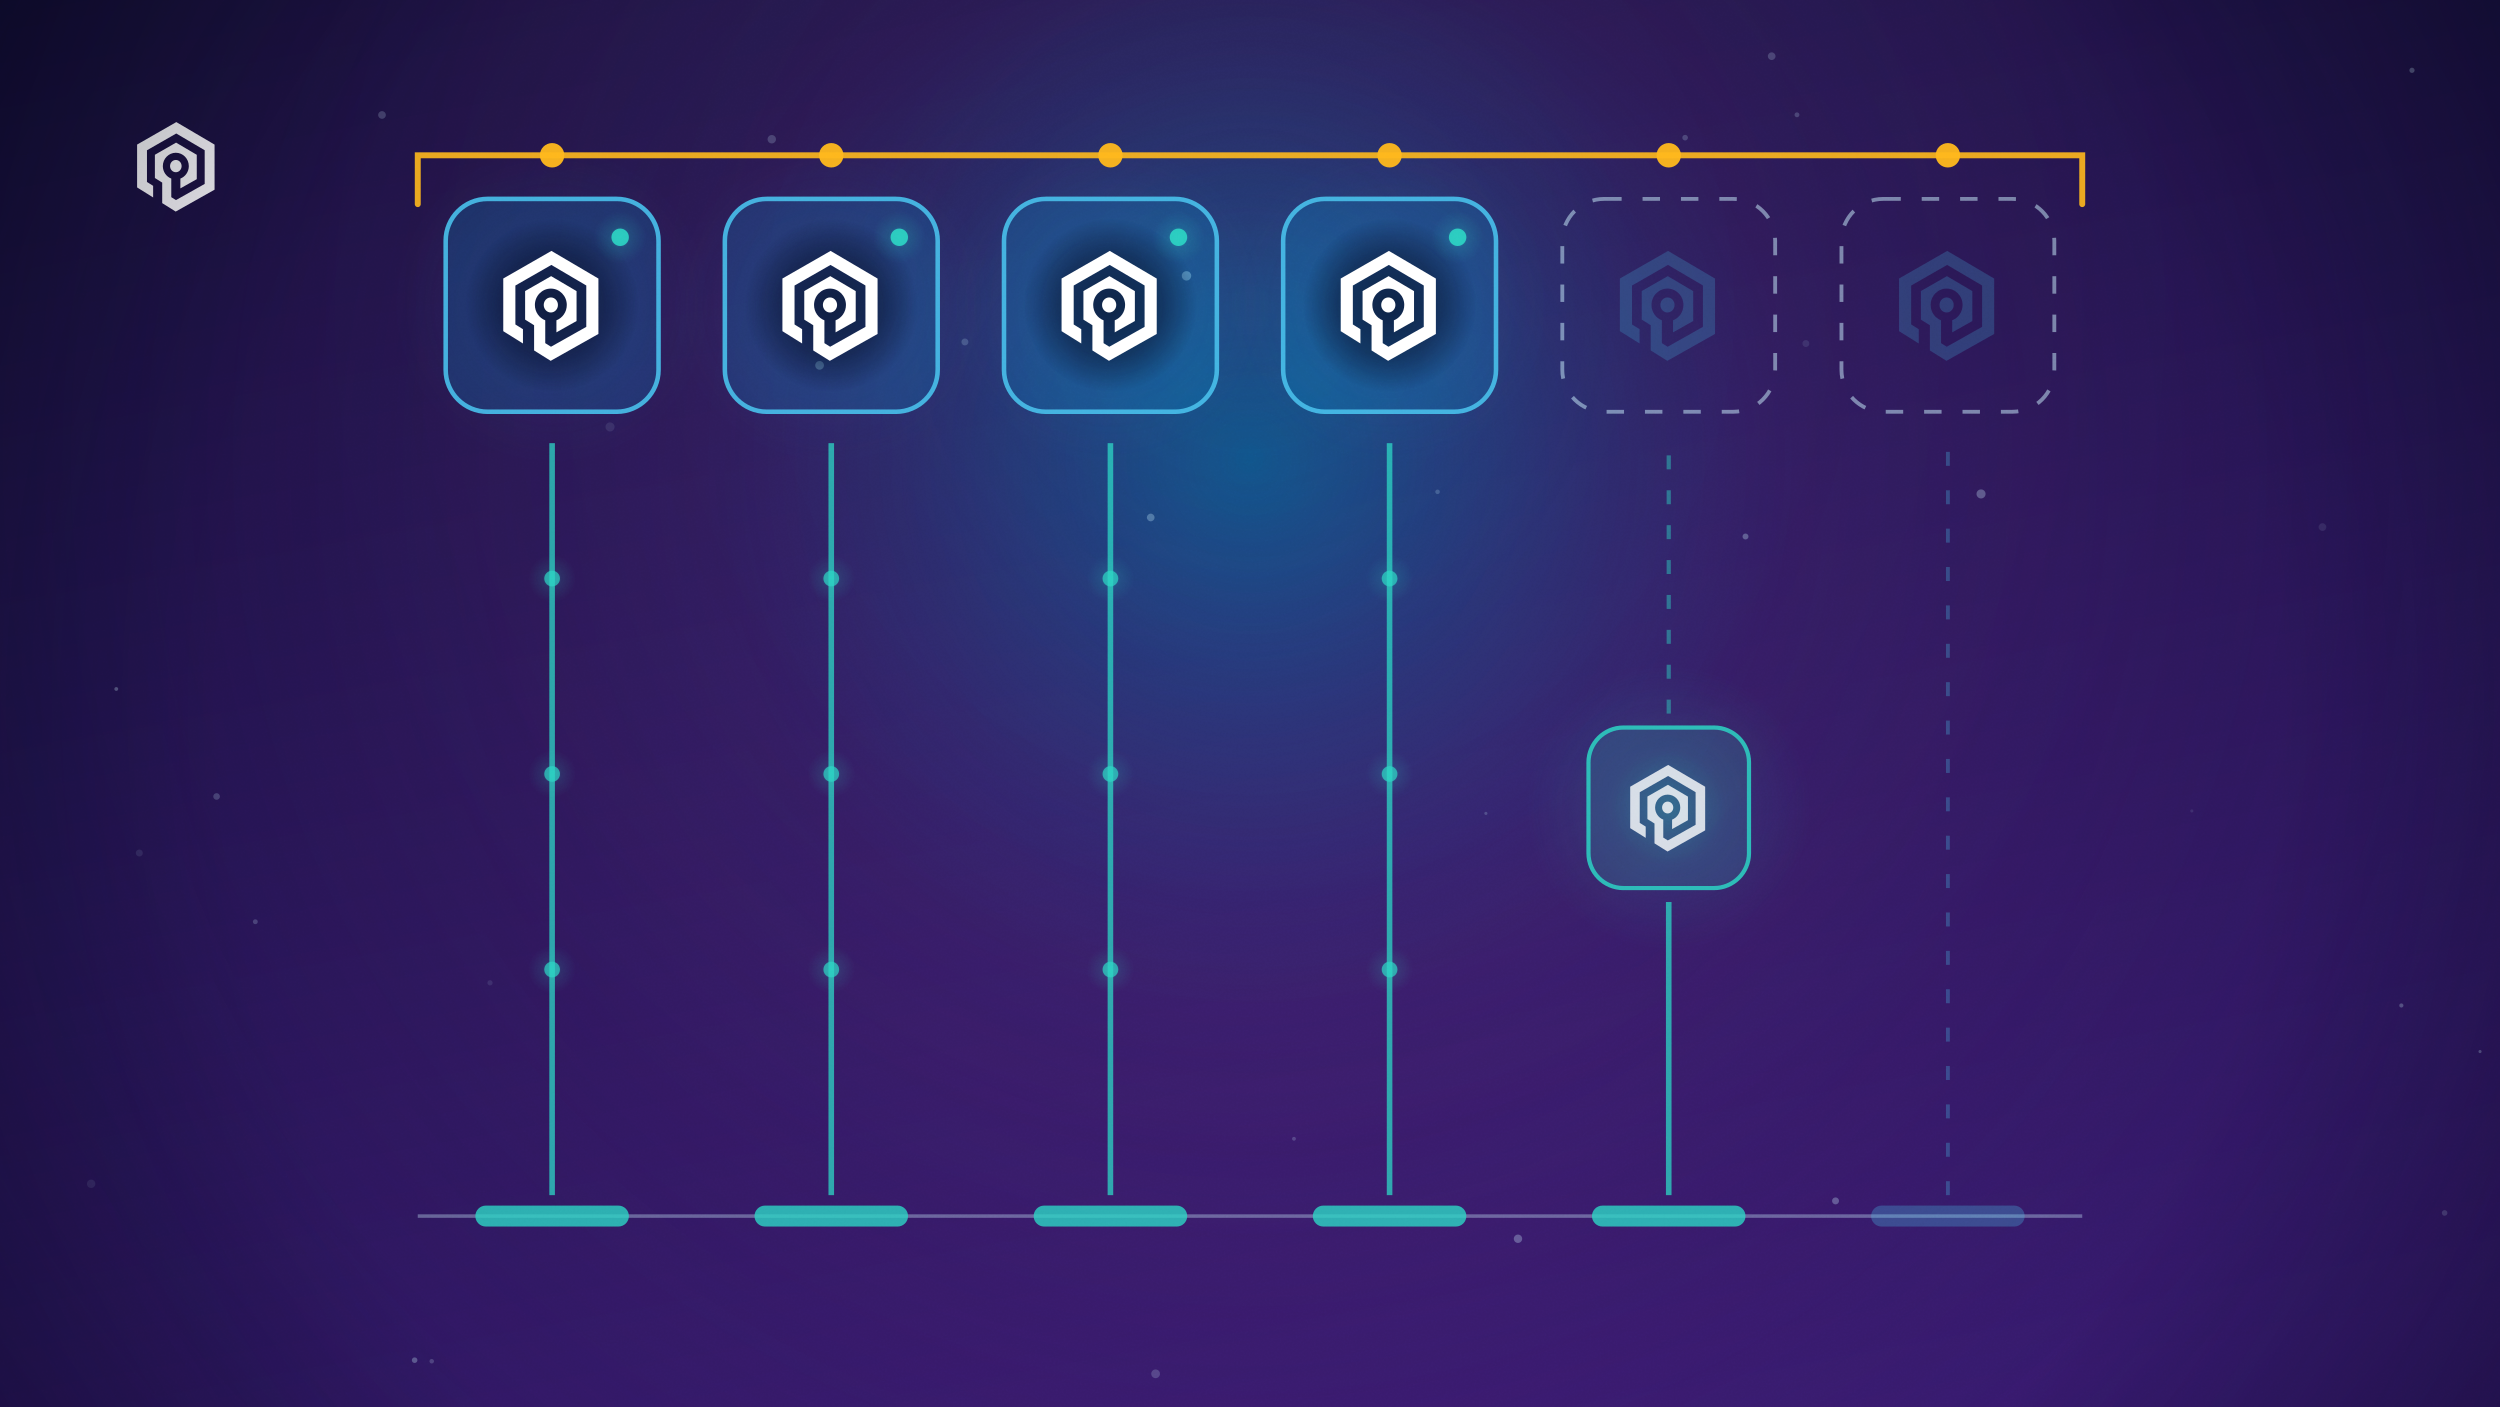
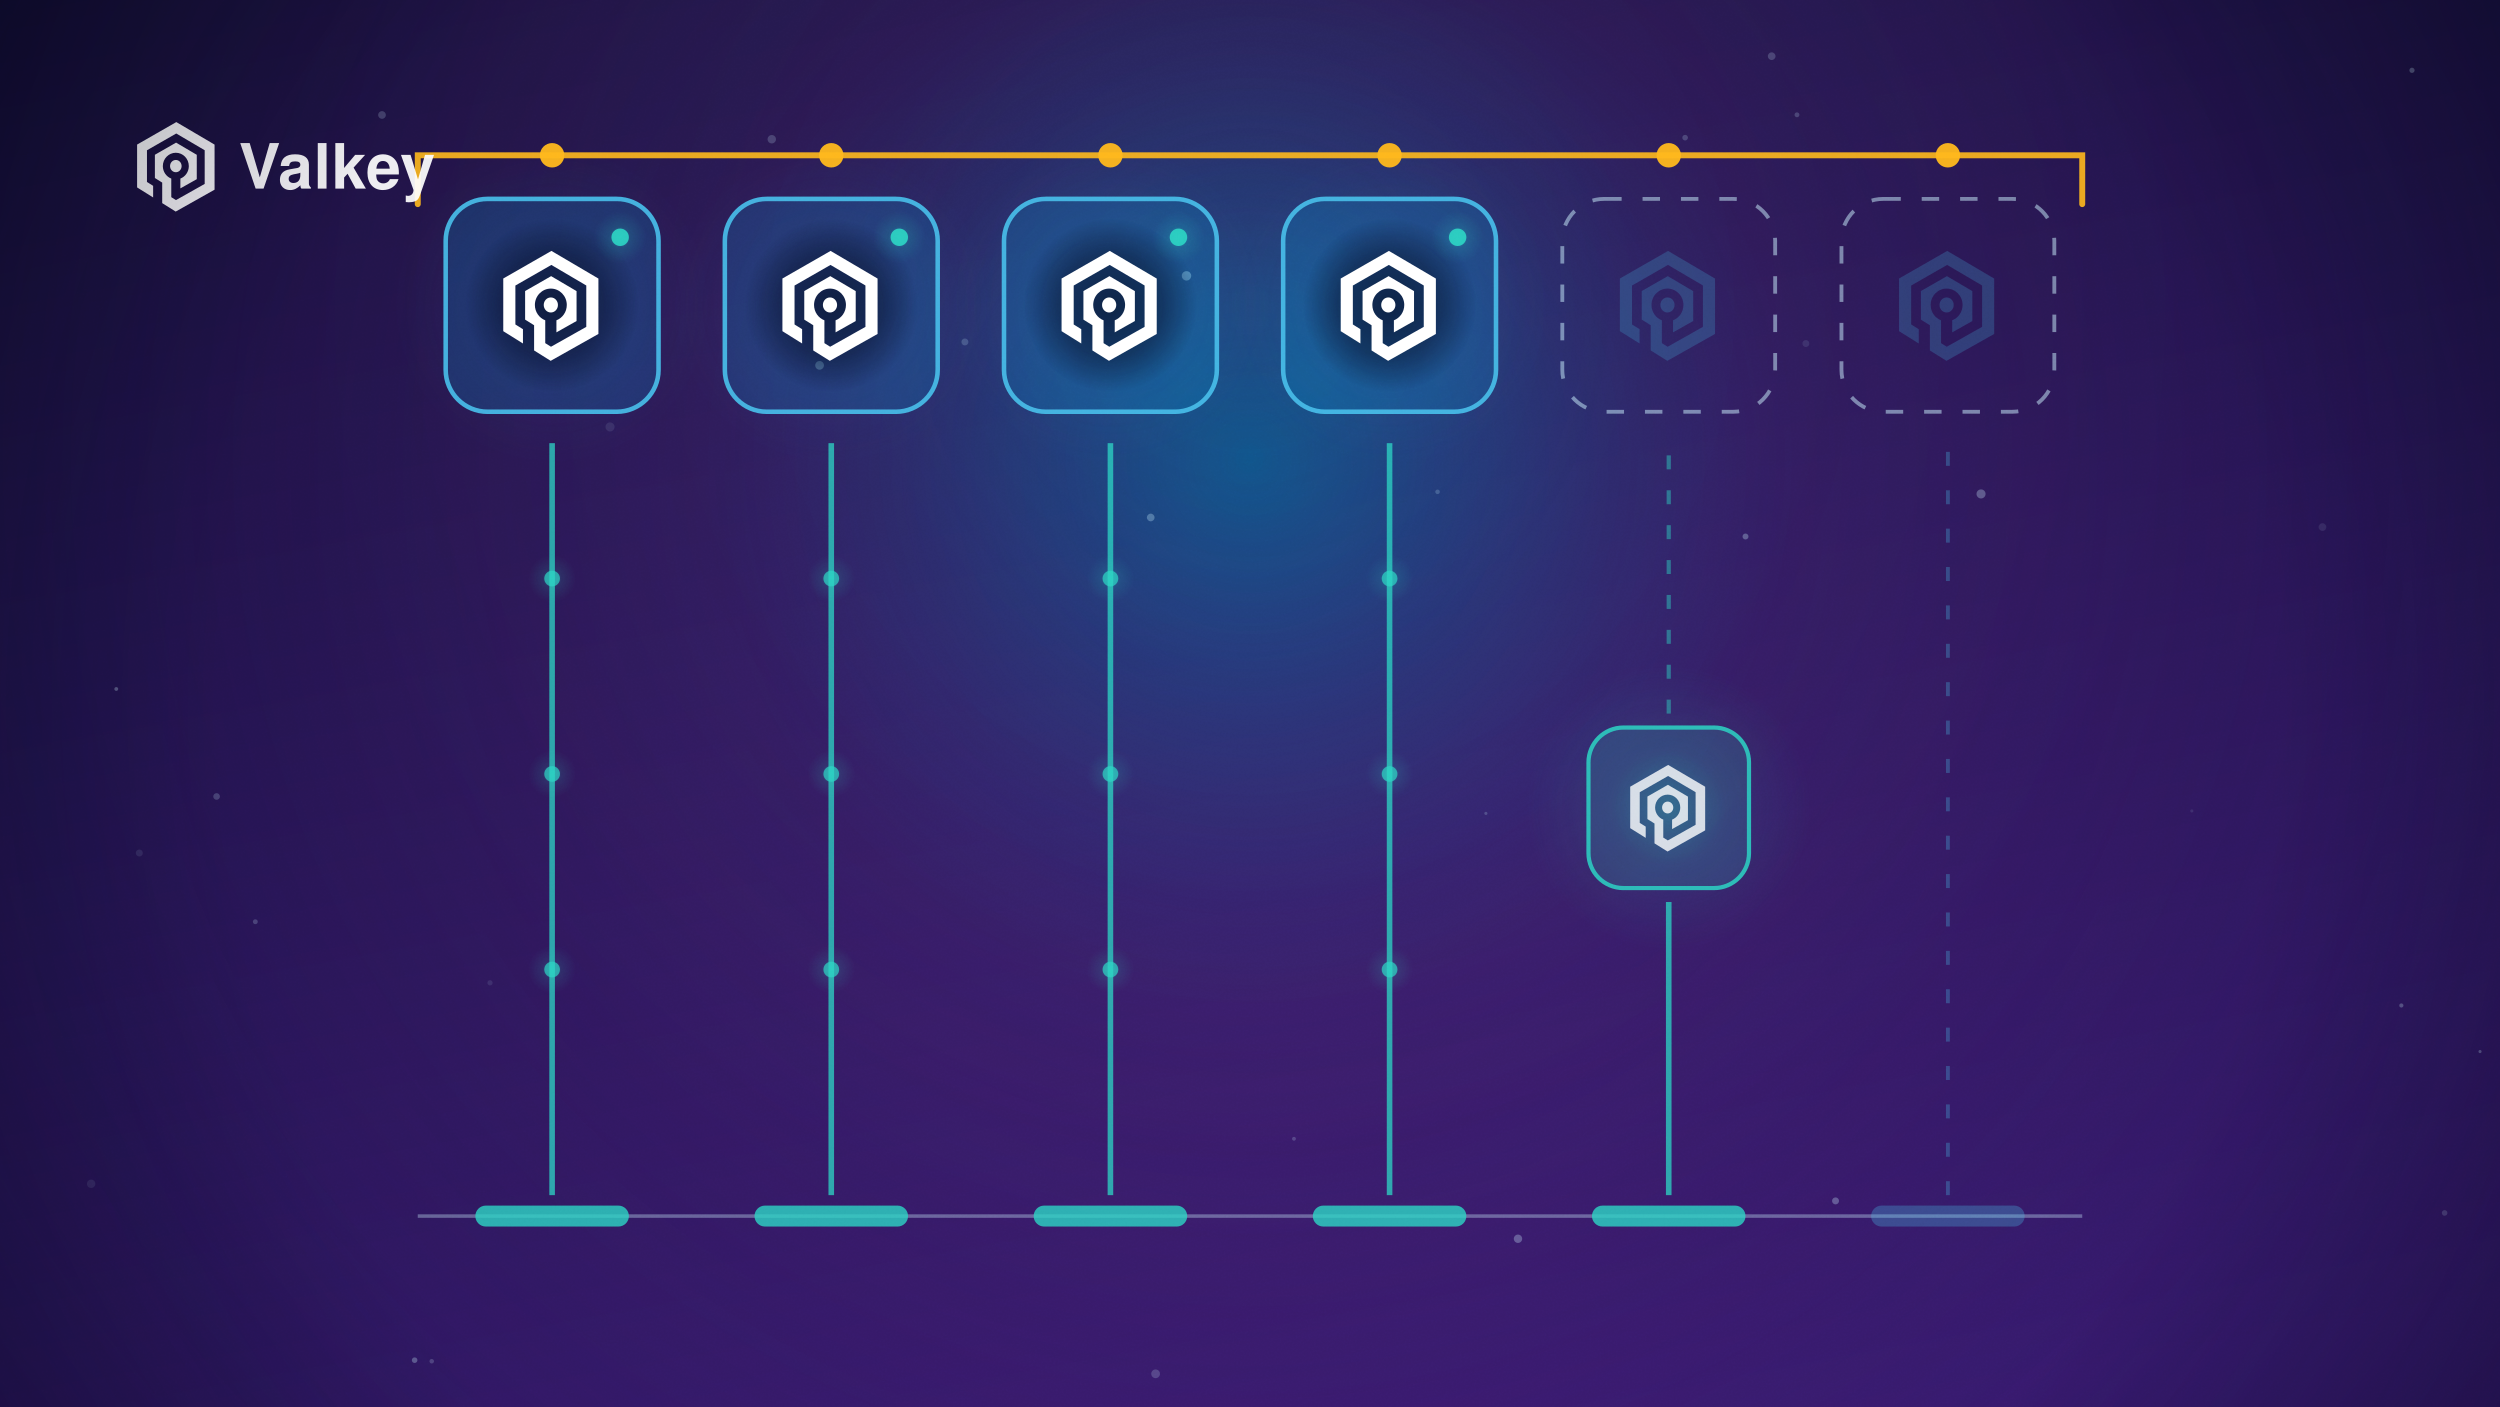
<svg xmlns="http://www.w3.org/2000/svg" width="1920" height="1080" viewBox="243.6 137 1432.8 806">
  <defs>
    <linearGradient id="sky" x1="0" y1="0" x2="0.32" y2="1">
      <stop offset="0" stop-color="#060A24" />
      <stop offset="0.48" stop-color="#171043" />
      <stop offset="1" stop-color="#301868" />
    </linearGradient>
    <radialGradient id="focus" gradientUnits="userSpaceOnUse" cx="960" cy="400" r="900">
      <stop offset="0" stop-color="#00A3E0" stop-opacity="0.42" />
      <stop offset="0.35" stop-color="#963CBD" stop-opacity="0.20" />
      <stop offset="1" stop-color="#963CBD" stop-opacity="0" />
    </radialGradient>
    <radialGradient id="vignette" gradientUnits="userSpaceOnUse" cx="960" cy="540" r="1180">
      <stop offset="0.5" stop-color="#03040F" stop-opacity="0" />
      <stop offset="1" stop-color="#03040F" stop-opacity="0.8" />
    </radialGradient>
    <radialGradient id="scrim">
      <stop offset="0" stop-color="#060A24" stop-opacity="0.72" />
      <stop offset="0.6" stop-color="#060A24" stop-opacity="0.45" />
      <stop offset="1" stop-color="#060A24" stop-opacity="0" />
    </radialGradient>
    <filter id="grain" x="0" y="0" width="100%" height="100%">
      <feTurbulence type="fractalNoise" baseFrequency="0.85" numOctaves="4" stitchTiles="stitch" />
      <feColorMatrix type="saturate" values="0" />
    </filter>
    <radialGradient id="h-cyan">
      <stop offset="0" stop-color="#46BDE9" stop-opacity="0.75" />
      <stop offset="0.4" stop-color="#46BDE9" stop-opacity="0.22" />
      <stop offset="1" stop-color="#46BDE9" stop-opacity="0" />
    </radialGradient>
    <radialGradient id="h-ice">
      <stop offset="0" stop-color="#CCF1FF" stop-opacity="0.75" />
      <stop offset="0.4" stop-color="#CCF1FF" stop-opacity="0.22" />
      <stop offset="1" stop-color="#CCF1FF" stop-opacity="0" />
    </radialGradient>
    <radialGradient id="h-mint">
      <stop offset="0" stop-color="#2CD5C4" stop-opacity="0.75" />
      <stop offset="0.4" stop-color="#2CD5C4" stop-opacity="0.22" />
      <stop offset="1" stop-color="#2CD5C4" stop-opacity="0" />
    </radialGradient>
    <radialGradient id="h-coral">
      <stop offset="0" stop-color="#F65275" stop-opacity="0.75" />
      <stop offset="0.4" stop-color="#F65275" stop-opacity="0.22" />
      <stop offset="1" stop-color="#F65275" stop-opacity="0" />
    </radialGradient>
    <radialGradient id="h-violet">
      <stop offset="0" stop-color="#963CBD" stop-opacity="0.75" />
      <stop offset="0.4" stop-color="#963CBD" stop-opacity="0.22" />
      <stop offset="1" stop-color="#963CBD" stop-opacity="0" />
    </radialGradient>
    <radialGradient id="h-gold">
      <stop offset="0" stop-color="#FFB81C" stop-opacity="0.75" />
      <stop offset="0.4" stop-color="#FFB81C" stop-opacity="0.22" />
      <stop offset="1" stop-color="#FFB81C" stop-opacity="0" />
    </radialGradient>
    <filter id="blur3" x="-70%" y="-70%" width="240%" height="240%">
      <feGaussianBlur stdDeviation="3" />
    </filter>
    <filter id="blur8" x="-70%" y="-70%" width="240%" height="240%">
      <feGaussianBlur stdDeviation="8" />
    </filter>
    <filter id="blur18" x="-70%" y="-70%" width="240%" height="240%">
      <feGaussianBlur stdDeviation="18" />
    </filter>
    <filter id="blur40" x="-70%" y="-70%" width="240%" height="240%">
      <feGaussianBlur stdDeviation="40" />
    </filter>
  </defs>
  <rect width="1920" height="1080" fill="url(#sky)" />
  <rect width="1920" height="1080" fill="url(#focus)" />
  <g>
    <circle cx="1826.9" cy="116.6" r="2.6" fill="#CCF1FF" opacity="0.1" />
    <circle cx="481.2" cy="916.6" r="1.6" fill="#CCF1FF" opacity="0.3" />
    <circle cx="593.2" cy="381.7" r="2.6" fill="#CCF1FF" opacity="0.1" />
    <circle cx="1401.8" cy="44.3" r="2.5" fill="#CCF1FF" opacity="0.1" />
    <circle cx="1425.6" cy="1071.5" r="2.2" fill="#CCF1FF" opacity="0.1" />
    <circle cx="367.7" cy="593.5" r="1.9" fill="#CCF1FF" opacity="0.2" />
    <circle cx="1665" cy="739.7" r="0.9" fill="#CCF1FF" opacity="0.3" />
    <circle cx="1259" cy="169.2" r="2.2" fill="#CCF1FF" opacity="0.2" />
    <circle cx="1831.8" cy="963.3" r="2" fill="#CCF1FF" opacity="0.3" />
    <circle cx="1768.2" cy="483.6" r="2" fill="#CCF1FF" opacity="0.4" />
    <circle cx="6.1" cy="1078.5" r="1.5" fill="#CCF1FF" opacity="0.4" />
    <circle cx="1619.9" cy="713.3" r="1.2" fill="#CCF1FF" opacity="0.3" />
    <circle cx="1644.7" cy="832.2" r="1.6" fill="#CCF1FF" opacity="0.2" />
    <circle cx="1209.4" cy="215.9" r="1.6" fill="#CCF1FF" opacity="0.2" />
    <circle cx="389.9" cy="665.3" r="1.4" fill="#CCF1FF" opacity="0.2" />
    <circle cx="323.4" cy="625.9" r="2" fill="#CCF1FF" opacity="0.1" />
    <circle cx="796.6" cy="333" r="2" fill="#CCF1FF" opacity="0.2" />
    <circle cx="1626" cy="177.3" r="1.5" fill="#CCF1FF" opacity="0.3" />
    <circle cx="685.9" cy="216.8" r="2.4" fill="#CCF1FF" opacity="0.2" />
    <circle cx="1740.6" cy="695.8" r="1.8" fill="#CCF1FF" opacity="0.3" />
    <circle cx="1244" cy="444.5" r="1.7" fill="#CCF1FF" opacity="0.3" />
    <circle cx="1887.4" cy="782.5" r="2.7" fill="#CCF1FF" opacity="0.4" />
    <circle cx="985.2" cy="789.7" r="1.1" fill="#CCF1FF" opacity="0.2" />
    <circle cx="903.1" cy="433.6" r="2.2" fill="#CCF1FF" opacity="0.3" />
    <circle cx="1319" cy="1037.7" r="1.9" fill="#CCF1FF" opacity="0.2" />
    <circle cx="1889.4" cy="374.6" r="1.2" fill="#CCF1FF" opacity="0.4" />
    <circle cx="1499.8" cy="601.8" r="0.9" fill="#CCF1FF" opacity="0.1" />
    <circle cx="310.2" cy="531.9" r="1.1" fill="#CCF1FF" opacity="0.3" />
    <circle cx="1113.6" cy="847" r="2.4" fill="#CCF1FF" opacity="0.3" />
    <circle cx="150.6" cy="1045.7" r="1.5" fill="#CCF1FF" opacity="0.3" />
    <circle cx="1273.5" cy="202.8" r="1.4" fill="#CCF1FF" opacity="0.2" />
    <circle cx="1379" cy="420.1" r="2.6" fill="#CCF1FF" opacity="0.3" />
    <circle cx="1799.7" cy="948.5" r="2.3" fill="#CCF1FF" opacity="0.1" />
    <circle cx="1692.6" cy="916.4" r="1.1" fill="#CCF1FF" opacity="0.3" />
    <circle cx="905.9" cy="924.4" r="2.5" fill="#CCF1FF" opacity="0.2" />
    <circle cx="61.6" cy="1058.1" r="2.6" fill="#CCF1FF" opacity="0.2" />
    <circle cx="713.3" cy="346.4" r="2.5" fill="#CCF1FF" opacity="0.4" />
    <circle cx="1095.2" cy="603.2" r="0.9" fill="#CCF1FF" opacity="0.2" />
    <circle cx="187.1" cy="244.9" r="1.9" fill="#CCF1FF" opacity="0.2" />
    <circle cx="1278.6" cy="333.9" r="2" fill="#CCF1FF" opacity="0.1" />
    <circle cx="1694.9" cy="834.9" r="0.9" fill="#CCF1FF" opacity="0.2" />
    <circle cx="1169.8" cy="1042.9" r="2.5" fill="#CCF1FF" opacity="0.2" />
    <circle cx="295.8" cy="815.5" r="2.4" fill="#CCF1FF" opacity="0.1" />
    <circle cx="1717.5" cy="235.7" r="2.4" fill="#CCF1FF" opacity="0.1" />
    <circle cx="923.6" cy="295.1" r="2.7" fill="#CCF1FF" opacity="0.4" />
    <circle cx="583.1" cy="980.2" r="1.7" fill="#CCF1FF" opacity="0.2" />
    <circle cx="1817.9" cy="836.2" r="0.9" fill="#CCF1FF" opacity="0.1" />
    <circle cx="1295.6" cy="825.3" r="2" fill="#CCF1FF" opacity="0.3" />
    <circle cx="524.4" cy="700.3" r="1.5" fill="#CCF1FF" opacity="0.1" />
    <circle cx="966.1" cy="956.1" r="2.2" fill="#CCF1FF" opacity="0.3" />
    <circle cx="462.5" cy="202.9" r="2.2" fill="#CCF1FF" opacity="0.2" />
    <circle cx="1574.7" cy="439.1" r="2.2" fill="#CCF1FF" opacity="0.1" />
    <circle cx="280.6" cy="1010" r="0.8" fill="#CCF1FF" opacity="0.3" />
    <circle cx="491" cy="917.2" r="1.3" fill="#CCF1FF" opacity="0.2" />
    <circle cx="1067.5" cy="418.9" r="1.3" fill="#CCF1FF" opacity="0.2" />
  </g>
  <circle cx="960" cy="312" r="560" fill="url(#h-cyan)" opacity="0.13" />
  <line x1="483" y1="834" x2="1437" y2="834" stroke="#CCF1FF" stroke-width="2" opacity="0.35" />
  <g>
    <line x1="560" y1="822" x2="560" y2="391" stroke="#2CD5C4" stroke-width="3.2" opacity="0.75" />
    <circle cx="560" cy="692.7" r="13.5" fill="url(#h-mint)" opacity="0.5" />
    <circle cx="560" cy="692.7" r="4.5" fill="#2CD5C4" opacity="0.7" />
    <circle cx="560" cy="580.6" r="13.5" fill="url(#h-mint)" opacity="0.5" />
    <circle cx="560" cy="580.6" r="4.5" fill="#2CD5C4" opacity="0.7" />
    <circle cx="560" cy="468.6" r="13.5" fill="url(#h-mint)" opacity="0.5" />
    <circle cx="560" cy="468.6" r="4.5" fill="#2CD5C4" opacity="0.7" />
    <line x1="720" y1="822" x2="720" y2="391" stroke="#2CD5C4" stroke-width="3.2" opacity="0.75" />
    <circle cx="720" cy="692.7" r="13.5" fill="url(#h-mint)" opacity="0.5" />
    <circle cx="720" cy="692.7" r="4.5" fill="#2CD5C4" opacity="0.7" />
    <circle cx="720" cy="580.6" r="13.5" fill="url(#h-mint)" opacity="0.5" />
    <circle cx="720" cy="580.6" r="4.5" fill="#2CD5C4" opacity="0.7" />
    <circle cx="720" cy="468.6" r="13.5" fill="url(#h-mint)" opacity="0.5" />
    <circle cx="720" cy="468.6" r="4.5" fill="#2CD5C4" opacity="0.7" />
    <line x1="880" y1="822" x2="880" y2="391" stroke="#2CD5C4" stroke-width="3.2" opacity="0.75" />
    <circle cx="880" cy="692.7" r="13.5" fill="url(#h-mint)" opacity="0.5" />
    <circle cx="880" cy="692.7" r="4.5" fill="#2CD5C4" opacity="0.7" />
    <circle cx="880" cy="580.6" r="13.5" fill="url(#h-mint)" opacity="0.5" />
    <circle cx="880" cy="580.6" r="4.5" fill="#2CD5C4" opacity="0.7" />
    <circle cx="880" cy="468.6" r="13.5" fill="url(#h-mint)" opacity="0.5" />
    <circle cx="880" cy="468.6" r="4.5" fill="#2CD5C4" opacity="0.7" />
    <line x1="1040" y1="822" x2="1040" y2="391" stroke="#2CD5C4" stroke-width="3.2" opacity="0.75" />
    <circle cx="1040" cy="692.7" r="13.5" fill="url(#h-mint)" opacity="0.5" />
    <circle cx="1040" cy="692.7" r="4.5" fill="#2CD5C4" opacity="0.7" />
    <circle cx="1040" cy="580.6" r="13.5" fill="url(#h-mint)" opacity="0.5" />
    <circle cx="1040" cy="580.6" r="4.5" fill="#2CD5C4" opacity="0.7" />
    <circle cx="1040" cy="468.6" r="13.5" fill="url(#h-mint)" opacity="0.5" />
    <circle cx="1040" cy="468.6" r="4.5" fill="#2CD5C4" opacity="0.7" />
    <line x1="1200" y1="822" x2="1200" y2="654" stroke="#2CD5C4" stroke-width="3.2" opacity="0.75" />
    <line x1="1200" y1="546" x2="1200" y2="391" stroke="#2CD5C4" stroke-width="2.4" stroke-dasharray="8 12" opacity="0.45" />
    <circle cx="1200" cy="600" r="82" fill="url(#h-mint)" opacity="0.45" />
    <rect x="1154" y="554" width="92" height="92" rx="20" fill="#2CD5C4" fill-opacity="0.16" stroke="#2CD5C4" stroke-width="2.4" opacity="0.85" />
    <g opacity="0.8">
      <g transform="translate(1177.2 574) scale(0.7123)">
        <path d="M 13.482 60.695 L 0.998 52.884 L 0.998 19.503 L 31.528 2.001 L 61.318 19.532 L 61.318 54.645 L 31.055 71.689 L 20.548 65.116 L 20.548 51.041 L 20.548 49.12 L 14.852 45.556 L 14.852 27.453 L 31.346 17.997 L 47.464 27.482 L 47.464 46.451 L 34.703 53.638 L 34.703 45.999 C 38.529 44.526 41.274 40.739 41.274 36.27 C 41.274 30.511 36.713 25.884 31.158 25.884 C 25.603 25.884 21.042 30.511 21.042 36.27 C 21.042 40.739 23.787 44.526 27.612 45.999 L 27.612 60.474 L 31.261 62.756 L 53.635 50.155 L 53.635 23.925 L 31.477 10.885 L 8.681 23.954 L 8.681 48.629 L 13.482 51.633 L 13.482 60.695 Z M 31.158 31.498 C 33.672 31.498 35.66 33.664 35.66 36.27 C 35.66 38.877 33.672 41.043 31.158 41.043 C 28.644 41.043 26.656 38.877 26.656 36.27 C 26.656 33.664 28.644 31.498 31.158 31.498 Z" fill="#FFFFFF" fill-rule="evenodd" />
      </g>
    </g>
    <line x1="1360" y1="822" x2="1360" y2="391" stroke="#46BDE9" stroke-width="2.2" stroke-dasharray="8 14" opacity="0.3" />
  </g>
  <g>
    <rect x="516" y="828" width="88" height="12" rx="6" fill="#2CD5C4" opacity="0.8" />
    <rect x="676" y="828" width="88" height="12" rx="6" fill="#2CD5C4" opacity="0.8" />
    <rect x="836" y="828" width="88" height="12" rx="6" fill="#2CD5C4" opacity="0.8" />
    <rect x="996" y="828" width="88" height="12" rx="6" fill="#2CD5C4" opacity="0.8" />
    <rect x="1156" y="828" width="88" height="12" rx="6" fill="#2CD5C4" opacity="0.8" />
    <rect x="1316" y="828" width="88" height="12" rx="6" fill="#46BDE9" opacity="0.3" />
  </g>
  <g>
    <circle cx="560" cy="312" r="92" fill="url(#h-cyan)" opacity="0.24" />
    <rect x="499" y="251" width="122" height="122" rx="24" fill="#00A3E0" fill-opacity="0.2" stroke="#46BDE9" stroke-width="2.6" opacity="0.92" />
    <circle cx="560" cy="312" r="50" fill="url(#scrim)" />
    <g transform="translate(531.1 279) scale(0.9041)">
      <path d="M 13.482 60.695 L 0.998 52.884 L 0.998 19.503 L 31.528 2.001 L 61.318 19.532 L 61.318 54.645 L 31.055 71.689 L 20.548 65.116 L 20.548 51.041 L 20.548 49.12 L 14.852 45.556 L 14.852 27.453 L 31.346 17.997 L 47.464 27.482 L 47.464 46.451 L 34.703 53.638 L 34.703 45.999 C 38.529 44.526 41.274 40.739 41.274 36.27 C 41.274 30.511 36.713 25.884 31.158 25.884 C 25.603 25.884 21.042 30.511 21.042 36.27 C 21.042 40.739 23.787 44.526 27.612 45.999 L 27.612 60.474 L 31.261 62.756 L 53.635 50.155 L 53.635 23.925 L 31.477 10.885 L 8.681 23.954 L 8.681 48.629 L 13.482 51.633 L 13.482 60.695 Z M 31.158 31.498 C 33.672 31.498 35.66 33.664 35.66 36.27 C 35.66 38.877 33.672 41.043 31.158 41.043 C 28.644 41.043 26.656 38.877 26.656 36.27 C 26.656 33.664 28.644 31.498 31.158 31.498 Z" fill="#FFFFFF" fill-rule="evenodd" />
    </g>
    <circle cx="599" cy="273" r="15" fill="url(#h-mint)" opacity="0.6" />
    <circle cx="599" cy="273" r="5" fill="#2CD5C4" opacity="0.9" />
    <circle cx="720" cy="312" r="92" fill="url(#h-cyan)" opacity="0.24" />
    <rect x="659" y="251" width="122" height="122" rx="24" fill="#00A3E0" fill-opacity="0.2" stroke="#46BDE9" stroke-width="2.6" opacity="0.92" />
    <circle cx="720" cy="312" r="50" fill="url(#scrim)" />
    <g transform="translate(691.1 279) scale(0.9041)">
      <path d="M 13.482 60.695 L 0.998 52.884 L 0.998 19.503 L 31.528 2.001 L 61.318 19.532 L 61.318 54.645 L 31.055 71.689 L 20.548 65.116 L 20.548 51.041 L 20.548 49.12 L 14.852 45.556 L 14.852 27.453 L 31.346 17.997 L 47.464 27.482 L 47.464 46.451 L 34.703 53.638 L 34.703 45.999 C 38.529 44.526 41.274 40.739 41.274 36.27 C 41.274 30.511 36.713 25.884 31.158 25.884 C 25.603 25.884 21.042 30.511 21.042 36.27 C 21.042 40.739 23.787 44.526 27.612 45.999 L 27.612 60.474 L 31.261 62.756 L 53.635 50.155 L 53.635 23.925 L 31.477 10.885 L 8.681 23.954 L 8.681 48.629 L 13.482 51.633 L 13.482 60.695 Z M 31.158 31.498 C 33.672 31.498 35.66 33.664 35.66 36.27 C 35.66 38.877 33.672 41.043 31.158 41.043 C 28.644 41.043 26.656 38.877 26.656 36.27 C 26.656 33.664 28.644 31.498 31.158 31.498 Z" fill="#FFFFFF" fill-rule="evenodd" />
    </g>
    <circle cx="759" cy="273" r="15" fill="url(#h-mint)" opacity="0.6" />
    <circle cx="759" cy="273" r="5" fill="#2CD5C4" opacity="0.9" />
    <circle cx="880" cy="312" r="92" fill="url(#h-cyan)" opacity="0.24" />
    <rect x="819" y="251" width="122" height="122" rx="24" fill="#00A3E0" fill-opacity="0.2" stroke="#46BDE9" stroke-width="2.6" opacity="0.92" />
    <circle cx="880" cy="312" r="50" fill="url(#scrim)" />
    <g transform="translate(851.1 279) scale(0.9041)">
      <path d="M 13.482 60.695 L 0.998 52.884 L 0.998 19.503 L 31.528 2.001 L 61.318 19.532 L 61.318 54.645 L 31.055 71.689 L 20.548 65.116 L 20.548 51.041 L 20.548 49.12 L 14.852 45.556 L 14.852 27.453 L 31.346 17.997 L 47.464 27.482 L 47.464 46.451 L 34.703 53.638 L 34.703 45.999 C 38.529 44.526 41.274 40.739 41.274 36.27 C 41.274 30.511 36.713 25.884 31.158 25.884 C 25.603 25.884 21.042 30.511 21.042 36.27 C 21.042 40.739 23.787 44.526 27.612 45.999 L 27.612 60.474 L 31.261 62.756 L 53.635 50.155 L 53.635 23.925 L 31.477 10.885 L 8.681 23.954 L 8.681 48.629 L 13.482 51.633 L 13.482 60.695 Z M 31.158 31.498 C 33.672 31.498 35.66 33.664 35.66 36.27 C 35.66 38.877 33.672 41.043 31.158 41.043 C 28.644 41.043 26.656 38.877 26.656 36.27 C 26.656 33.664 28.644 31.498 31.158 31.498 Z" fill="#FFFFFF" fill-rule="evenodd" />
    </g>
    <circle cx="919" cy="273" r="15" fill="url(#h-mint)" opacity="0.6" />
    <circle cx="919" cy="273" r="5" fill="#2CD5C4" opacity="0.9" />
    <circle cx="1040" cy="312" r="92" fill="url(#h-cyan)" opacity="0.24" />
    <rect x="979" y="251" width="122" height="122" rx="24" fill="#00A3E0" fill-opacity="0.2" stroke="#46BDE9" stroke-width="2.6" opacity="0.92" />
    <circle cx="1040" cy="312" r="50" fill="url(#scrim)" />
    <g transform="translate(1011.1 279) scale(0.9041)">
      <path d="M 13.482 60.695 L 0.998 52.884 L 0.998 19.503 L 31.528 2.001 L 61.318 19.532 L 61.318 54.645 L 31.055 71.689 L 20.548 65.116 L 20.548 51.041 L 20.548 49.12 L 14.852 45.556 L 14.852 27.453 L 31.346 17.997 L 47.464 27.482 L 47.464 46.451 L 34.703 53.638 L 34.703 45.999 C 38.529 44.526 41.274 40.739 41.274 36.27 C 41.274 30.511 36.713 25.884 31.158 25.884 C 25.603 25.884 21.042 30.511 21.042 36.27 C 21.042 40.739 23.787 44.526 27.612 45.999 L 27.612 60.474 L 31.261 62.756 L 53.635 50.155 L 53.635 23.925 L 31.477 10.885 L 8.681 23.954 L 8.681 48.629 L 13.482 51.633 L 13.482 60.695 Z M 31.158 31.498 C 33.672 31.498 35.66 33.664 35.66 36.27 C 35.66 38.877 33.672 41.043 31.158 41.043 C 28.644 41.043 26.656 38.877 26.656 36.27 C 26.656 33.664 28.644 31.498 31.158 31.498 Z" fill="#FFFFFF" fill-rule="evenodd" />
    </g>
    <circle cx="1079" cy="273" r="15" fill="url(#h-mint)" opacity="0.6" />
    <circle cx="1079" cy="273" r="5" fill="#2CD5C4" opacity="0.9" />
    <rect x="1139" y="251" width="122" height="122" rx="24" fill="none" stroke="#CCF1FF" stroke-width="2.2" stroke-dasharray="10 12" opacity="0.5" />
    <g opacity="0.22">
      <g transform="translate(1171.1 279) scale(0.9041)">
        <path d="M 13.482 60.695 L 0.998 52.884 L 0.998 19.503 L 31.528 2.001 L 61.318 19.532 L 61.318 54.645 L 31.055 71.689 L 20.548 65.116 L 20.548 51.041 L 20.548 49.12 L 14.852 45.556 L 14.852 27.453 L 31.346 17.997 L 47.464 27.482 L 47.464 46.451 L 34.703 53.638 L 34.703 45.999 C 38.529 44.526 41.274 40.739 41.274 36.27 C 41.274 30.511 36.713 25.884 31.158 25.884 C 25.603 25.884 21.042 30.511 21.042 36.27 C 21.042 40.739 23.787 44.526 27.612 45.999 L 27.612 60.474 L 31.261 62.756 L 53.635 50.155 L 53.635 23.925 L 31.477 10.885 L 8.681 23.954 L 8.681 48.629 L 13.482 51.633 L 13.482 60.695 Z M 31.158 31.498 C 33.672 31.498 35.66 33.664 35.66 36.27 C 35.66 38.877 33.672 41.043 31.158 41.043 C 28.644 41.043 26.656 38.877 26.656 36.27 C 26.656 33.664 28.644 31.498 31.158 31.498 Z" fill="#46BDE9" fill-rule="evenodd" />
      </g>
    </g>
    <rect x="1299" y="251" width="122" height="122" rx="24" fill="none" stroke="#CCF1FF" stroke-width="2.2" stroke-dasharray="10 12" opacity="0.5" />
    <g opacity="0.22">
      <g transform="translate(1331.1 279) scale(0.9041)">
        <path d="M 13.482 60.695 L 0.998 52.884 L 0.998 19.503 L 31.528 2.001 L 61.318 19.532 L 61.318 54.645 L 31.055 71.689 L 20.548 65.116 L 20.548 51.041 L 20.548 49.12 L 14.852 45.556 L 14.852 27.453 L 31.346 17.997 L 47.464 27.482 L 47.464 46.451 L 34.703 53.638 L 34.703 45.999 C 38.529 44.526 41.274 40.739 41.274 36.27 C 41.274 30.511 36.713 25.884 31.158 25.884 C 25.603 25.884 21.042 30.511 21.042 36.27 C 21.042 40.739 23.787 44.526 27.612 45.999 L 27.612 60.474 L 31.261 62.756 L 53.635 50.155 L 53.635 23.925 L 31.477 10.885 L 8.681 23.954 L 8.681 48.629 L 13.482 51.633 L 13.482 60.695 Z M 31.158 31.498 C 33.672 31.498 35.66 33.664 35.66 36.27 C 35.66 38.877 33.672 41.043 31.158 41.043 C 28.644 41.043 26.656 38.877 26.656 36.27 C 26.656 33.664 28.644 31.498 31.158 31.498 Z" fill="#46BDE9" fill-rule="evenodd" />
      </g>
    </g>
  </g>
  <g>
    <path d="M 483 254 L 483 226 L 1437 226 L 1437 254" fill="none" stroke="#FFB81C" stroke-width="3.4" stroke-linecap="round" opacity="0.9" />
    <circle cx="560" cy="226" r="7" fill="#FFB81C" opacity="0.95" />
    <circle cx="720" cy="226" r="7" fill="#FFB81C" opacity="0.95" />
    <circle cx="880" cy="226" r="7" fill="#FFB81C" opacity="0.95" />
    <circle cx="1040" cy="226" r="7" fill="#FFB81C" opacity="0.95" />
    <circle cx="1200" cy="226" r="7" fill="#FFB81C" opacity="0.95" />
    <circle cx="1360" cy="226" r="7" fill="#FFB81C" opacity="0.95" />
  </g>
  <g opacity="0.92">
    <g transform="translate(321.4 205.5) scale(0.736)">
      <path d="M 13.482 60.695 L 0.998 52.884 L 0.998 19.503 L 31.528 2.001 L 61.318 19.532 L 61.318 54.645 L 31.055 71.689 L 20.548 65.116 L 20.548 51.041 L 20.548 49.12 L 14.852 45.556 L 14.852 27.453 L 31.346 17.997 L 47.464 27.482 L 47.464 46.451 L 34.703 53.638 L 34.703 45.999 C 38.529 44.526 41.274 40.739 41.274 36.27 C 41.274 30.511 36.713 25.884 31.158 25.884 C 25.603 25.884 21.042 30.511 21.042 36.27 C 21.042 40.739 23.787 44.526 27.612 45.999 L 27.612 60.474 L 31.261 62.756 L 53.635 50.155 L 53.635 23.925 L 31.477 10.885 L 8.681 23.954 L 8.681 48.629 L 13.482 51.633 L 13.482 60.695 Z M 31.158 31.498 C 33.672 31.498 35.66 33.664 35.66 36.27 C 35.66 38.877 33.672 41.043 31.158 41.043 C 28.644 41.043 26.656 38.877 26.656 36.27 C 26.656 33.664 28.644 31.498 31.158 31.498 Z" fill="#FFFFFF" fill-rule="evenodd" />
    </g>
+     <text x="380.4" y="245.1" fill="#FFFFFF" font-family="Helvetica Neue, Helvetica, Arial, sans-serif" font-size="35.8" font-weight="600" letter-spacing="0.4">Valkey</text>
  </g>
  <rect width="1920" height="1080" fill="url(#vignette)" />
  <rect width="1920" height="1080" filter="url(#grain)" opacity="0.055" style="mix-blend-mode:overlay" />
</svg>
